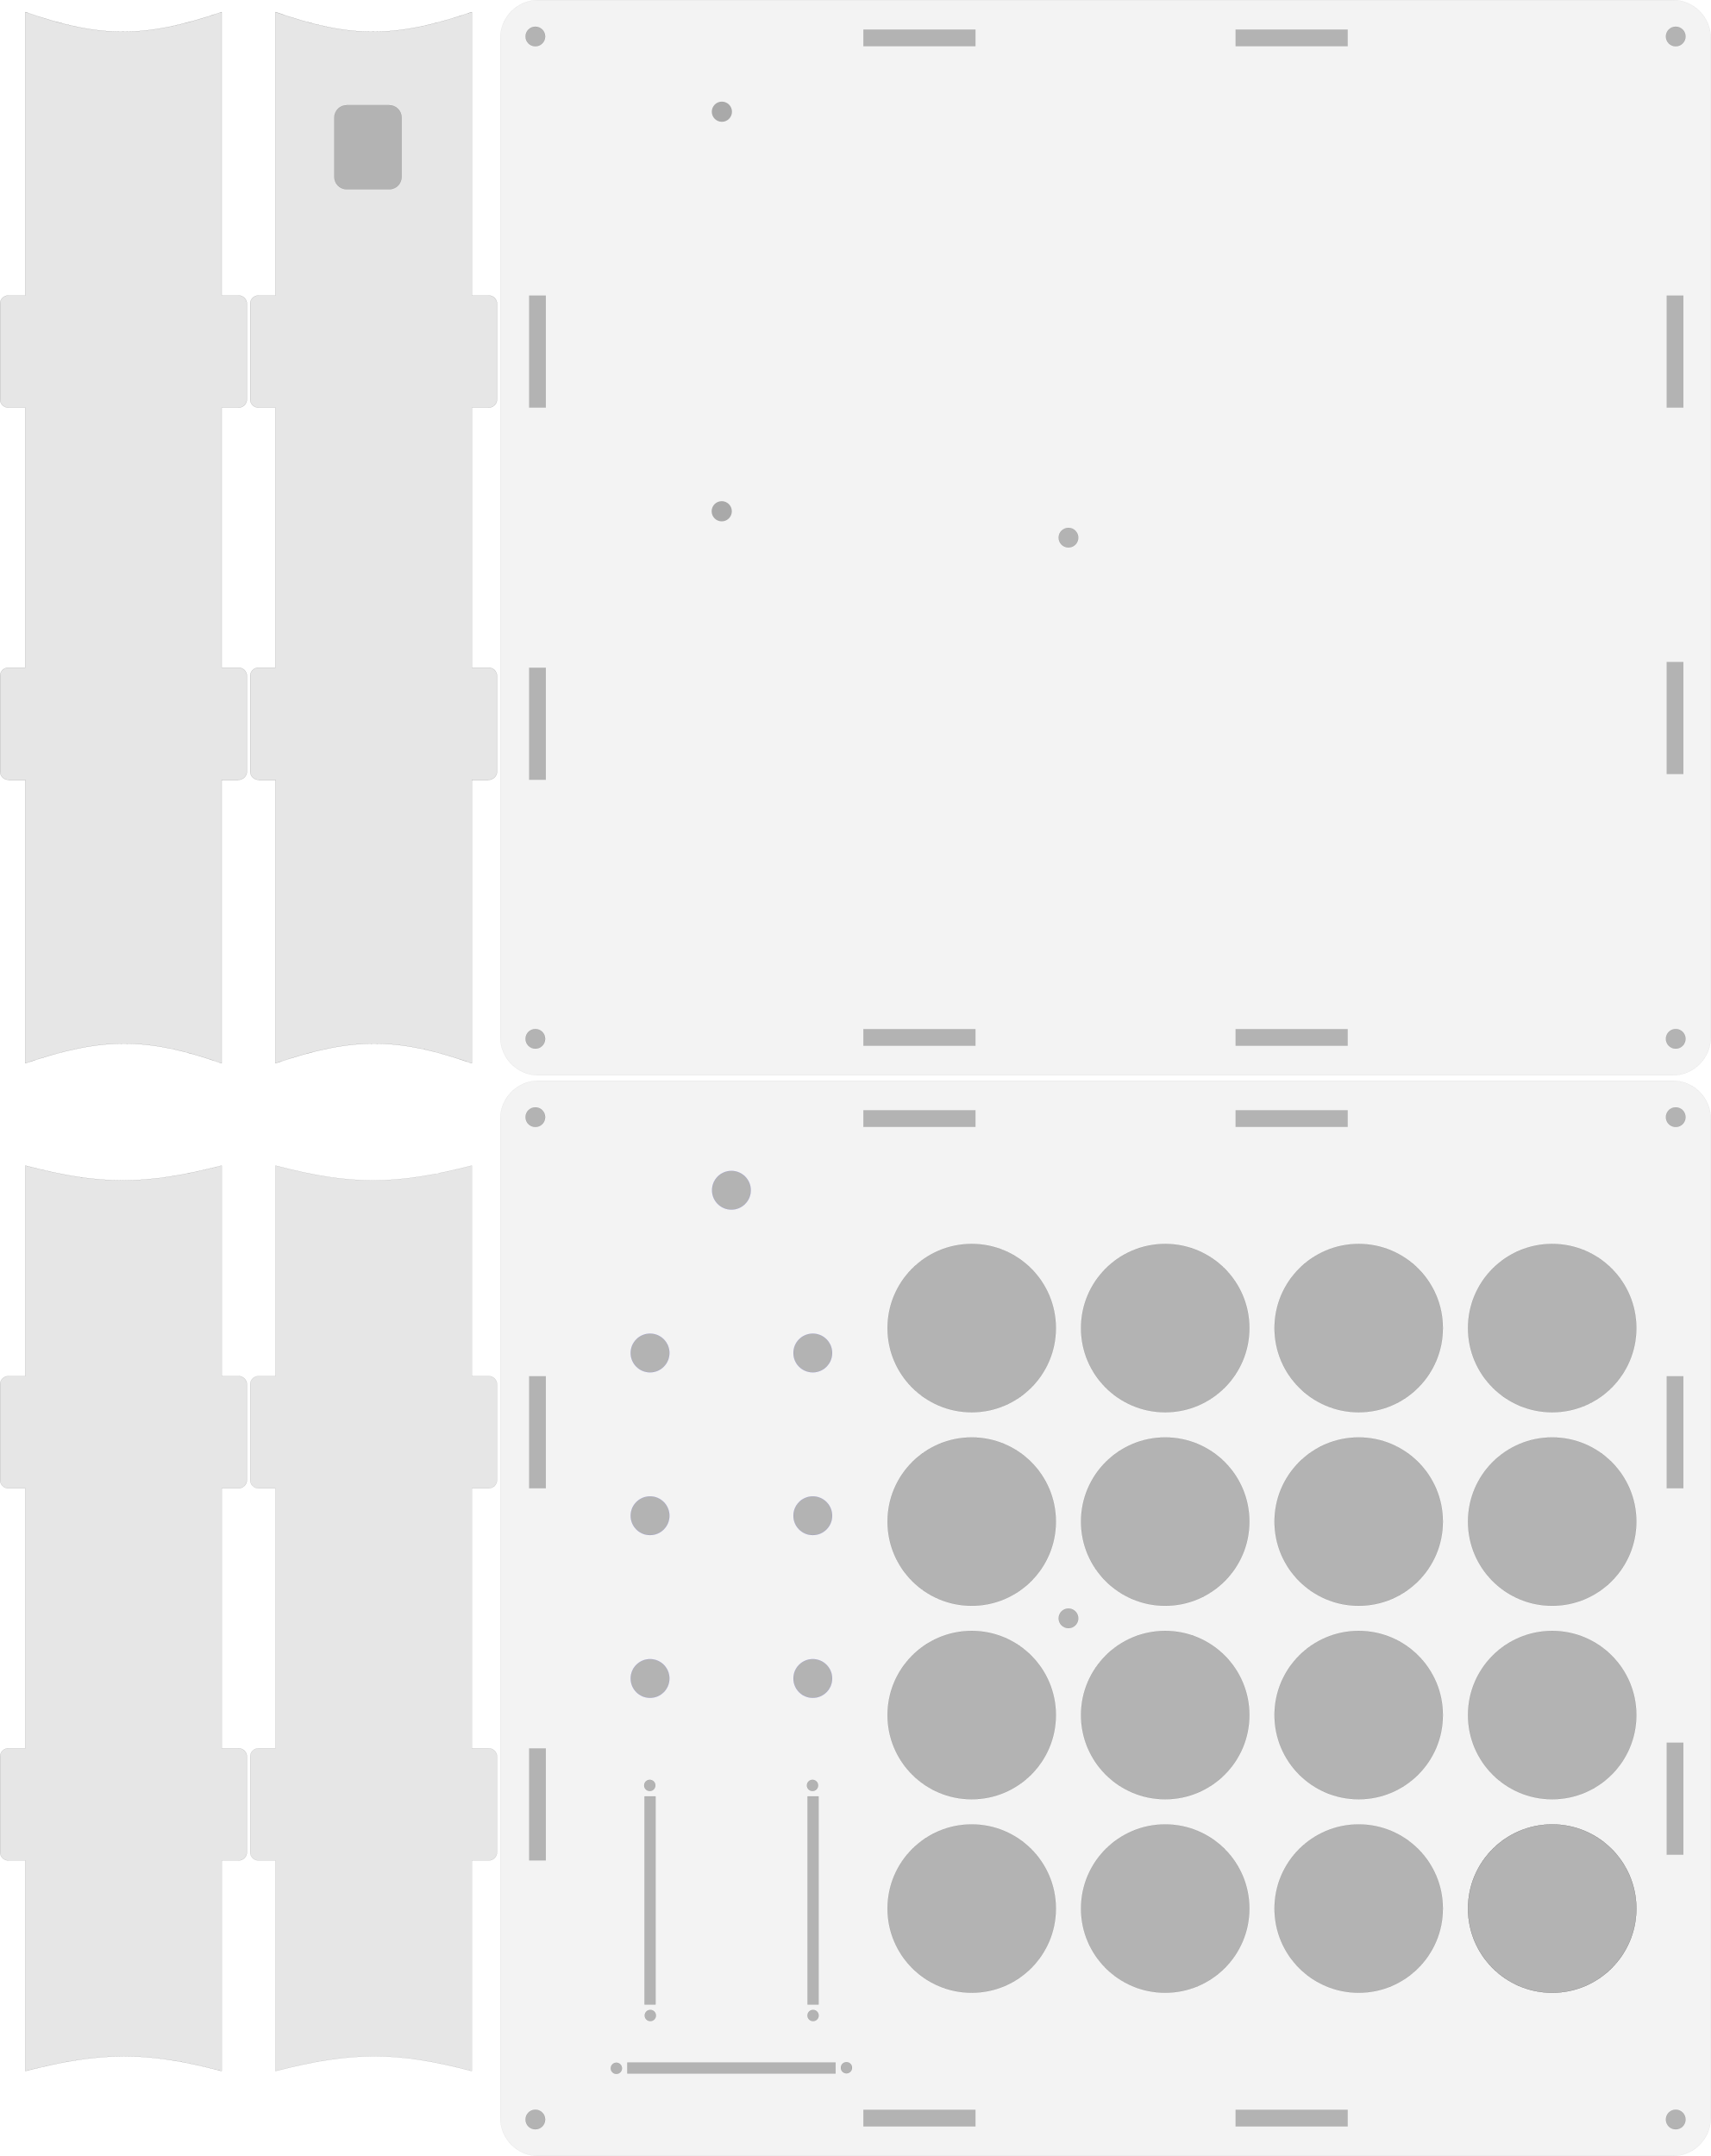
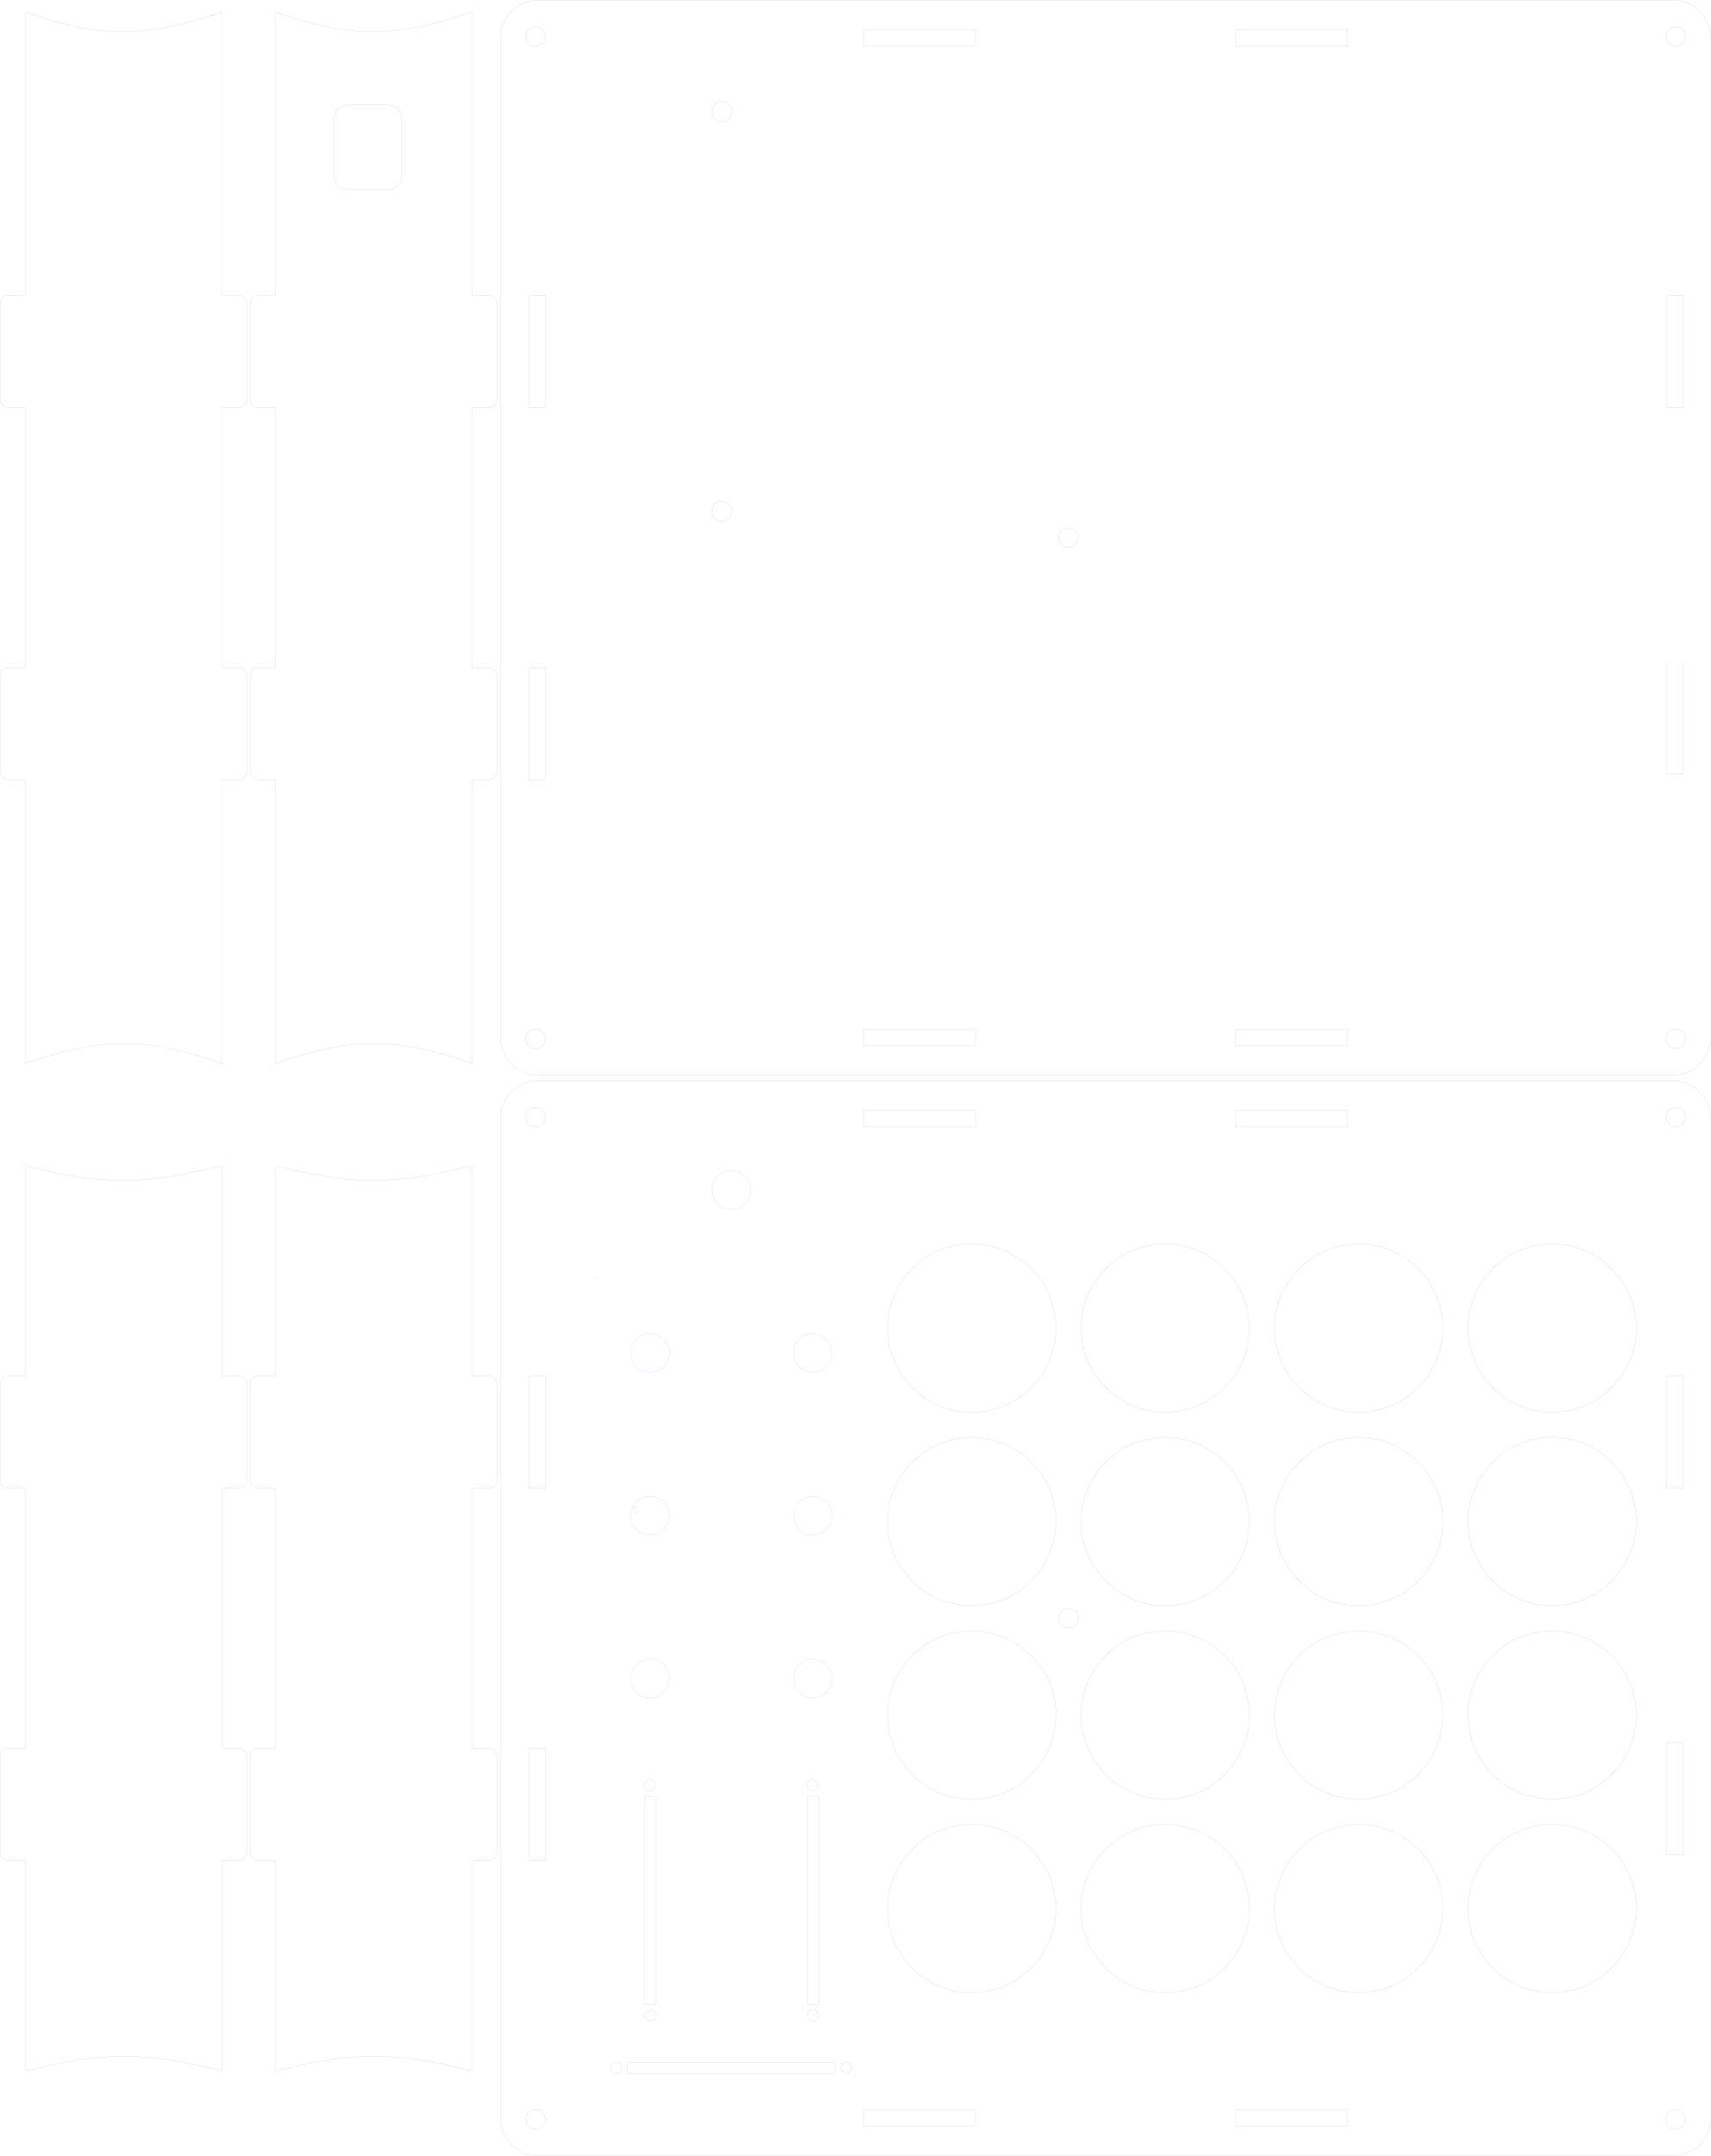
<svg xmlns="http://www.w3.org/2000/svg" xmlns:ns1="http://www.openswatchbook.org/uri/2009/osb" width="30.485cm" height="38.418cm" viewBox="0 0 1080.187 1361.258" id="svg2" version="1.1">
  <defs id="defs4">
    <linearGradient id="linearGradient6915" ns1:paint="solid">
      <stop style="stop-color:#000000;stop-opacity:1;" offset="0" id="stop6917" />
    </linearGradient>
    <style type="text/css" id="style6">
    .str2 {stroke:black;stroke-width:1.99}
    .str1 {stroke:black;stroke-width:2.25}
    .str3 {stroke:black;stroke-width:7.62;stroke-linejoin:bevel}
    .str0 {stroke:#373435;stroke-width:20}
    .fil0 {fill:none}
   </style>
    <clipPath id="id0">
      <path d="m 5214,224 29669,0 0,20990 -29669,0 0,-20990 z" id="path9" />
    </clipPath>
    <style type="text/css" id="style6-7">
    .str2 {stroke:black;stroke-width:1.99}
    .str1 {stroke:black;stroke-width:2.25}
    .str3 {stroke:black;stroke-width:7.62;stroke-linejoin:bevel}
    .str0 {stroke:#373435;stroke-width:20}
    .fil0 {fill:none}
   </style>
    <clipPath id="id0-7">
      <path d="m 5214,224 29669,0 0,20990 -29669,0 0,-20990 z" id="path9-9" />
    </clipPath>
  </defs>
  <g id="layer1" transform="translate(147.0337,316.1885)">
-     <path style="fill:#e6e6e6;fill-opacity:1;stroke:#000000;stroke-width:0.042;stroke-miterlimit:4;stroke-dasharray:none;stroke-opacity:1" d="m -131.05,419.743 0,132.922 -10.641,0 -0.014,0 c -2.937,0 -5.303,2.364 -5.303,5.301 l 0,60.236 c 0,2.937 2.366,5.303 5.303,5.303 l 0.014,0 10.641,0 0,164.16 -10.641,0 -0.014,0 c -2.937,0 -5.303,2.364 -5.303,5.301 l 0,60.236 c 0,2.937 2.366,5.301 5.303,5.301 l 0.014,0 10.641,0 0,132.959 c 48.36,-12.381 76.214,-12.555 123.973,0 l 0,-132.959 10.643,0 0.014,0 c 2.937,0 5.301,-2.364 5.301,-5.301 l 0,-60.236 c 0,-2.937 -2.364,-5.301 -5.301,-5.301 l -0.014,0 -10.643,0 0,-164.16 10.643,0 0.014,0 c 2.937,0 5.301,-2.366 5.301,-5.303 l 0,-60.236 c 0,-2.937 -2.364,-5.301 -5.301,-5.301 l -0.014,0 -10.643,0 0,-132.922 c -48.36,12.382 -76.214,12.555 -123.973,0 z" id="path15758" />
-     <g id="g6685" transform="matrix(0,1,-1,0,367.8016,-527.7136)">
-       <path style="fill:#e6e6e6;fill-opacity:1;stroke:#000000;stroke-width:0.048;stroke-miterlimit:4;stroke-dasharray:none;stroke-opacity:1" d="m 403.357,200.995 c -2.937,0 -5.303,2.364 -5.303,5.301 0,0 -1e-4,0.01 0,0.014 l 0,10.645 -178.94,0 0,0 c 16.478,48.358 16.707,76.209 0,123.965 l 0,0 178.94,0 0,10.643 c -1e-4,0.01 0,0.01 0,0.016 0,2.937 2.366,5.301 5.303,5.301 l 60.236,0 c 2.937,0 5.301,-2.364 5.301,-5.301 l 0,-0.016 0,-10.643 164.16,0 0,10.643 c -10e-5,0 0,0.01 0,0.014 0,2.937 2.366,5.303 5.303,5.303 l 60.234,0 c 2.937,0 5.303,-2.366 5.303,-5.303 l 0,-0.014 0,-10.643 178.975,0 0,0 c -16.477,-48.358 -16.708,-76.209 0,-123.965 l 0,0 -178.975,0 0,-10.645 0,-0.014 c 0,-2.937 -2.364,-5.301 -5.301,-5.301 l -60.236,0 c -2.937,0 -5.303,2.364 -5.303,5.301 0,0 -10e-5,0.01 0,0.014 l 0,10.645 -164.16,0 0,-10.645 0,-0.014 c 0,-2.937 -2.364,-5.301 -5.301,-5.301 z" id="path5448" />
-       <rect ry="7.826" y="261.266" x="277.922" height="42.481" width="53.111" id="rect5470" style="fill:#b3b3b3;fill-opacity:1;stroke:#000000;stroke-width:0.039;stroke-miterlimit:4;stroke-dasharray:none;stroke-opacity:1" />
-     </g>
-     <g id="g6699">
-       <rect ry="24.042" y="366.153" x="168.848" height="678.899" width="764.288" id="rect13310" style="opacity:0.496;fill:#e6e6e6;fill-opacity:1;stroke:#000000;stroke-width:0.035;stroke-miterlimit:4;stroke-dasharray:none;stroke-opacity:1" />
-       <g id="g6248">
-         <rect ry="0" y="-197.622" x="552.683" height="10.603" width="70.839" id="rect14046" style="fill:#b3b3b3;fill-opacity:1;stroke:#000000;stroke-width:0.027;stroke-miterlimit:4;stroke-dasharray:none;stroke-opacity:1" transform="matrix(0,1,-1,0,0,0)" />
-         <rect style="fill:#b3b3b3;fill-opacity:1;stroke:#000000;stroke-width:0.027;stroke-miterlimit:4;stroke-dasharray:none;stroke-opacity:1" id="rect14048" width="70.839" height="10.603" x="787.683" y="-197.622" ry="0" transform="matrix(0,1,-1,0,0,0)" />
-       </g>
-       <g style="fill:#b3b3b3;fill-opacity:1" id="g14566" transform="translate(-828.145,618.282)">
-         <rect style="fill:#b3b3b3;fill-opacity:1;stroke:#000000;stroke-width:0.027;stroke-miterlimit:4;stroke-dasharray:none;stroke-opacity:1" id="rect14568" width="70.839" height="10.603" x="1226.218" y="397.567" ry="0" />
-         <rect ry="0" y="397.567" x="1461.218" height="10.603" width="70.839" id="rect14570" style="fill:#b3b3b3;fill-opacity:1;stroke:#000000;stroke-width:0.027;stroke-miterlimit:4;stroke-dasharray:none;stroke-opacity:1" />
-       </g>
-       <g id="g6252">
-         <rect style="fill:#b3b3b3;fill-opacity:1;stroke:#000000;stroke-width:0.027;stroke-miterlimit:4;stroke-dasharray:none;stroke-opacity:1" id="rect14040" width="70.839" height="10.603" x="552.683" y="-915.856" ry="0" transform="matrix(0,1,-1,0,0,0)" />
-         <rect ry="0" y="-915.856" x="784.054" height="10.603" width="70.839" id="rect14042" style="fill:#b3b3b3;fill-opacity:1;stroke:#000000;stroke-width:0.027;stroke-miterlimit:4;stroke-dasharray:none;stroke-opacity:1" transform="matrix(0,1,-1,0,0,0)" />
-       </g>
-       <g id="g6291">
-         <circle r="53.136" cy="888.854" cx="466.494" id="circle8832" style="fill:#b3b3b3;fill-opacity:1;stroke:#000000;stroke-width:0.035;stroke-miterlimit:4;stroke-dasharray:none;stroke-opacity:1" />
-         <circle style="fill:#b3b3b3;fill-opacity:1;stroke:#000000;stroke-width:0.035;stroke-miterlimit:4;stroke-dasharray:none;stroke-opacity:1" id="circle8842" cx="588.662" cy="888.854" r="53.136" />
-         <circle r="53.136" cy="888.854" cx="710.829" id="circle8848" style="fill:#b3b3b3;fill-opacity:1;stroke:#000000;stroke-width:0.035;stroke-miterlimit:4;stroke-dasharray:none;stroke-opacity:1" />
-         <circle style="fill:#b3b3b3;fill-opacity:1;stroke:#000000;stroke-width:0.035;stroke-miterlimit:4;stroke-dasharray:none;stroke-opacity:1" id="circle11532" cx="832.997" cy="888.854" r="53.136" />
-         <circle style="fill:#b3b3b3;fill-opacity:1;stroke:#000000;stroke-width:0.035;stroke-miterlimit:4;stroke-dasharray:none;stroke-opacity:1" id="circle8854" cx="832.997" cy="888.854" r="53.136" />
-         <circle style="fill:#b3b3b3;fill-opacity:1;stroke:#000000;stroke-width:0.035;stroke-miterlimit:4;stroke-dasharray:none;stroke-opacity:1" id="circle8986" cx="522.351" cy="-466.494" r="53.136" transform="matrix(0,1,-1,0,0,0)" />
-         <circle transform="matrix(0,1,-1,0,0,0)" r="53.136" cy="-588.662" cx="522.351" id="circle9005" style="fill:#b3b3b3;fill-opacity:1;stroke:#000000;stroke-width:0.035;stroke-miterlimit:4;stroke-dasharray:none;stroke-opacity:1" />
-         <circle r="53.136" cy="-466.494" cx="644.518" id="circle8988" style="fill:#b3b3b3;fill-opacity:1;stroke:#000000;stroke-width:0.035;stroke-miterlimit:4;stroke-dasharray:none;stroke-opacity:1" transform="matrix(0,1,-1,0,0,0)" />
-         <circle style="fill:#b3b3b3;fill-opacity:1;stroke:#000000;stroke-width:0.035;stroke-miterlimit:4;stroke-dasharray:none;stroke-opacity:1" id="circle8990" cx="766.686" cy="-466.494" r="53.136" transform="matrix(0,1,-1,0,0,0)" />
-         <circle transform="matrix(0,1,-1,0,0,0)" style="fill:#b3b3b3;fill-opacity:1;stroke:#000000;stroke-width:0.035;stroke-miterlimit:4;stroke-dasharray:none;stroke-opacity:1" id="circle9007" cx="644.518" cy="-588.662" r="53.136" />
-         <circle transform="matrix(0,1,-1,0,0,0)" r="53.136" cy="-588.662" cx="766.686" id="circle9009" style="fill:#b3b3b3;fill-opacity:1;stroke:#000000;stroke-width:0.035;stroke-miterlimit:4;stroke-dasharray:none;stroke-opacity:1" />
-         <circle style="fill:#b3b3b3;fill-opacity:1;stroke:#000000;stroke-width:0.035;stroke-miterlimit:4;stroke-dasharray:none;stroke-opacity:1" id="circle9013" cx="522.351" cy="-710.829" r="53.136" transform="matrix(0,1,-1,0,0,0)" />
-         <circle r="53.136" cy="-710.829" cx="644.518" id="circle9015" style="fill:#b3b3b3;fill-opacity:1;stroke:#000000;stroke-width:0.035;stroke-miterlimit:4;stroke-dasharray:none;stroke-opacity:1" transform="matrix(0,1,-1,0,0,0)" />
-         <circle style="fill:#b3b3b3;fill-opacity:1;stroke:#000000;stroke-width:0.035;stroke-miterlimit:4;stroke-dasharray:none;stroke-opacity:1" id="circle9017" cx="766.686" cy="-710.829" r="53.136" transform="matrix(0,1,-1,0,0,0)" />
-         <circle transform="matrix(0,1,-1,0,0,0)" r="53.136" cy="-832.997" cx="522.351" id="circle9021" style="fill:#b3b3b3;fill-opacity:1;stroke:#000000;stroke-width:0.035;stroke-miterlimit:4;stroke-dasharray:none;stroke-opacity:1" />
-         <circle transform="matrix(0,1,-1,0,0,0)" style="fill:#b3b3b3;fill-opacity:1;stroke:#000000;stroke-width:0.035;stroke-miterlimit:4;stroke-dasharray:none;stroke-opacity:1" id="circle9023" cx="644.518" cy="-832.997" r="53.136" />
-         <circle transform="matrix(0,1,-1,0,0,0)" r="53.136" cy="-832.997" cx="766.686" id="circle9025" style="fill:#b3b3b3;fill-opacity:1;stroke:#000000;stroke-width:0.035;stroke-miterlimit:4;stroke-dasharray:none;stroke-opacity:1" />
-       </g>
-       <g id="g6168">
-         <g id="g6155">
-           <path id="path10385" d="m 252.194,635.741 3.543,0" style="fill:#b3b3b3;fill-rule:evenodd;stroke:#000000;stroke-width:0.035;stroke-linecap:butt;stroke-linejoin:miter;stroke-miterlimit:4;stroke-dasharray:none;stroke-opacity:1" />
-           <path style="fill:#b3b3b3;fill-rule:evenodd;stroke:#000000;stroke-width:0.035;stroke-linecap:butt;stroke-linejoin:miter;stroke-miterlimit:4;stroke-dasharray:none;stroke-opacity:1" d="m 252.194,638.742 3.543,0" id="path10798" />
-           <path id="path12892" d="m 229.107,490.14 2.085,0" style="fill:#b3b3b3;fill-rule:evenodd;stroke:#00db00;stroke-width:0.021;stroke-linecap:butt;stroke-linejoin:miter;stroke-miterlimit:4;stroke-dasharray:none;stroke-opacity:1" />
-           <path style="fill:#b3b3b3;fill-rule:evenodd;stroke:#00db00;stroke-width:0.021;stroke-linecap:butt;stroke-linejoin:miter;stroke-miterlimit:4;stroke-dasharray:none;stroke-opacity:1" d="m 230.15,489.098 0,2.085" id="path12894" />
-           <circle r="12.227" cy="538.066" cx="263.397" id="circle10818" style="opacity:1;fill:#b3b3b3;fill-opacity:1;stroke:#0000ff;stroke-width:0.035;stroke-miterlimit:4;stroke-dasharray:none;stroke-opacity:1" />
-           <circle style="opacity:1;fill:#b3b3b3;fill-opacity:1;stroke:#0000ff;stroke-width:0.035;stroke-miterlimit:4;stroke-dasharray:none;stroke-opacity:1" id="circle10840" cx="263.397" cy="640.822" r="12.227" />
-           <circle r="12.227" cy="538.066" cx="366.153" id="circle10806" style="opacity:1;fill:#b3b3b3;fill-opacity:1;stroke:#0000ff;stroke-width:0.035;stroke-miterlimit:4;stroke-dasharray:none;stroke-opacity:1" />
-           <circle style="opacity:1;fill:#b3b3b3;fill-opacity:1;stroke:#0000ff;stroke-width:0.035;stroke-miterlimit:4;stroke-dasharray:none;stroke-opacity:1" id="circle10828" cx="366.153" cy="640.822" r="12.227" />
-           <circle r="12.227" cy="743.578" cx="366.153" id="circle10850" style="opacity:1;fill:#b3b3b3;fill-opacity:1;stroke:#0000ff;stroke-width:0.035;stroke-miterlimit:4;stroke-dasharray:none;stroke-opacity:1" />
-           <circle r="12.227" cy="743.578" cx="263.397" id="circle10862" style="opacity:1;fill:#b3b3b3;fill-opacity:1;stroke:#0000ff;stroke-width:0.035;stroke-miterlimit:4;stroke-dasharray:none;stroke-opacity:1" />
-           <circle transform="matrix(0,-1,1,0,0,0)" style="opacity:1;fill:#b3b3b3;fill-opacity:1;stroke:#0000ff;stroke-width:0.035;stroke-miterlimit:4;stroke-dasharray:none;stroke-opacity:1" id="circle10874" cx="-435.31" cy="314.775" r="12.227" />
-         </g>
-         <g id="g5634">
-           <g transform="translate(-18.16711,0)" id="g5623">
-             <rect style="fill:#b3b3b3;fill-opacity:1;stroke:#000000;stroke-width:0.035;stroke-miterlimit:4;stroke-dasharray:none;stroke-opacity:1" id="rect9396" width="6.926" height="131.434" x="278.101" y="818.018" ry="8.0460108e-05" />
-             <ellipse ry="3.526" rx="3.526" cy="956.373" cx="281.741" id="ellipse9655" style="fill:#b3b3b3;fill-opacity:1;stroke:#000000;stroke-width:0.035;stroke-miterlimit:4;stroke-dasharray:none;stroke-opacity:1" />
-             <ellipse style="fill:#b3b3b3;fill-opacity:1;stroke:#000000;stroke-width:0.035;stroke-miterlimit:4;stroke-dasharray:none;stroke-opacity:1" id="ellipse9657" cx="281.388" cy="811.097" rx="3.526" ry="3.526" />
-           </g>
-           <g transform="translate(-3.993979,0)" id="g5618">
-             <ellipse style="fill:#b3b3b3;fill-opacity:1;stroke:#000000;stroke-width:0.035;stroke-miterlimit:4;stroke-dasharray:none;stroke-opacity:1" id="ellipse9985" cx="370.324" cy="956.373" rx="3.526" ry="3.526" />
-             <ellipse ry="3.526" rx="3.526" cy="811.097" cx="369.97" id="ellipse9987" style="fill:#b3b3b3;fill-opacity:1;stroke:#000000;stroke-width:0.035;stroke-miterlimit:4;stroke-dasharray:none;stroke-opacity:1" />
-             <rect ry="8.0460108e-05" y="818.018" x="366.861" height="131.434" width="6.926" id="rect15938" style="fill:#b3b3b3;fill-opacity:1;stroke:#000000;stroke-width:0.035;stroke-miterlimit:4;stroke-dasharray:none;stroke-opacity:1" />
-           </g>
-         </g>
-         <g id="g5628" transform="translate(-10.62981,0)">
-           <g transform="translate(212,-8.000001)" id="g15944">
-             <ellipse ry="3.526" rx="3.526" cy="-40.767" cx="997.706" id="ellipse10778" style="fill:#b3b3b3;fill-opacity:1;stroke:#000000;stroke-width:0.035;stroke-miterlimit:4;stroke-dasharray:none;stroke-opacity:1" transform="matrix(0,1,-1,0,0,0)" />
-             <ellipse style="fill:#b3b3b3;fill-opacity:1;stroke:#000000;stroke-width:0.035;stroke-miterlimit:4;stroke-dasharray:none;stroke-opacity:1" id="ellipse10780" cx="997.353" cy="-186.043" rx="3.526" ry="3.526" transform="matrix(0,1,-1,0,0,0)" />
-           </g>
-           <rect transform="matrix(0,1,-1,0,0,0)" style="fill:#b3b3b3;fill-opacity:1;stroke:#000000;stroke-width:0.035;stroke-miterlimit:4;stroke-dasharray:none;stroke-opacity:1" id="rect15942" width="6.926" height="131.434" x="986.066" y="-391.122" ry="8.0460108e-05" />
-         </g>
-       </g>
-       <g style="fill:#b3b3b3;fill-opacity:1" transform="translate(-828.145,-12.81375)" id="g6238">
-         <rect ry="0" y="397.567" x="1226.218" height="10.603" width="70.839" id="rect6240" style="fill:#b3b3b3;fill-opacity:1;stroke:#000000;stroke-width:0.027;stroke-miterlimit:4;stroke-dasharray:none;stroke-opacity:1" />
-         <rect style="fill:#b3b3b3;fill-opacity:1;stroke:#000000;stroke-width:0.027;stroke-miterlimit:4;stroke-dasharray:none;stroke-opacity:1" id="rect6242" width="70.839" height="10.603" x="1461.218" y="397.567" ry="0" />
-       </g>
-       <g id="g6310">
-         <circle style="fill:#b3b3b3;fill-opacity:1;stroke:#000000;stroke-width:0.035;stroke-miterlimit:4;stroke-dasharray:none;stroke-opacity:1" id="circle12928" cx="911" cy="389.163" r="6.188" />
-         <circle r="6.188" cy="1022.041" cx="911" id="circle13030" style="fill:#b3b3b3;fill-opacity:1;stroke:#000000;stroke-width:0.035;stroke-miterlimit:4;stroke-dasharray:none;stroke-opacity:1" />
-         <circle r="6.188" cy="389.163" cx="190.984" id="circle13036" style="fill:#b3b3b3;fill-opacity:1;stroke:#000000;stroke-width:0.035;stroke-miterlimit:4;stroke-dasharray:none;stroke-opacity:1" />
-         <circle style="fill:#b3b3b3;fill-opacity:1;stroke:#000000;stroke-width:0.035;stroke-miterlimit:4;stroke-dasharray:none;stroke-opacity:1" id="circle13042" cx="190.984" cy="1022.041" r="6.188" />
-         <circle style="fill:#b3b3b3;fill-opacity:1;stroke:#000000;stroke-width:0.035;stroke-miterlimit:4;stroke-dasharray:none;stroke-opacity:1" id="circle6262" cx="527.578" cy="705.602" r="6.188" />
-       </g>
-     </g>
-     <g id="g6460" transform="translate(-3.252029,218.4894)">
-       <rect style="opacity:0.496;fill:#e6e6e6;fill-opacity:1;stroke:#000000;stroke-width:0.035;stroke-miterlimit:4;stroke-dasharray:none;stroke-opacity:1" id="rect6325" width="764.288" height="678.899" x="172.1" y="-534.661" ry="24.042" />
-       <g style="fill:#808080" transform="translate(-334.0705,-1834.178)" id="g6327">
-         <circle r="6.372" style="opacity:0.645;fill:#808080;fill-opacity:1;stroke:#000000;stroke-width:0.013;stroke-miterlimit:4;stroke-dasharray:none;stroke-opacity:1" id="circle6329" cx="645.988" cy="1622.3" />
-         <circle cy="1370.026" cx="646.08" id="circle6331" style="opacity:0.645;fill:#808080;fill-opacity:1;stroke:#000000;stroke-width:0.013;stroke-miterlimit:4;stroke-dasharray:none;stroke-opacity:1" r="6.372" />
-       </g>
-       <g transform="translate(3.252033,-900.8131)" id="g6333">
-         <rect transform="matrix(0,1,-1,0,0,0)" style="fill:#b3b3b3;fill-opacity:1;stroke:#000000;stroke-width:0.027;stroke-miterlimit:4;stroke-dasharray:none;stroke-opacity:1" id="rect6335" width="70.839" height="10.603" x="552.683" y="-197.622" ry="0" />
-         <rect transform="matrix(0,1,-1,0,0,0)" ry="0" y="-197.622" x="787.683" height="10.603" width="70.839" id="rect6337" style="fill:#b3b3b3;fill-opacity:1;stroke:#000000;stroke-width:0.027;stroke-miterlimit:4;stroke-dasharray:none;stroke-opacity:1" />
-       </g>
-       <g transform="translate(-824.893,-282.5311)" id="g6339" style="fill:#b3b3b3;fill-opacity:1">
-         <rect ry="0" y="397.567" x="1226.218" height="10.603" width="70.839" id="rect6341" style="fill:#b3b3b3;fill-opacity:1;stroke:#000000;stroke-width:0.027;stroke-miterlimit:4;stroke-dasharray:none;stroke-opacity:1" />
-         <rect style="fill:#b3b3b3;fill-opacity:1;stroke:#000000;stroke-width:0.027;stroke-miterlimit:4;stroke-dasharray:none;stroke-opacity:1" id="rect6343" width="70.839" height="10.603" x="1461.218" y="397.567" ry="0" />
-       </g>
-       <g transform="translate(3.252033,-900.8131)" id="g6345">
-         <rect transform="matrix(0,1,-1,0,0,0)" ry="0" y="-915.856" x="552.683" height="10.603" width="70.839" id="rect6347" style="fill:#b3b3b3;fill-opacity:1;stroke:#000000;stroke-width:0.027;stroke-miterlimit:4;stroke-dasharray:none;stroke-opacity:1" />
-         <rect transform="matrix(0,1,-1,0,0,0)" style="fill:#b3b3b3;fill-opacity:1;stroke:#000000;stroke-width:0.027;stroke-miterlimit:4;stroke-dasharray:none;stroke-opacity:1" id="rect6349" width="70.839" height="10.603" x="784.054" y="-915.856" ry="0" />
-       </g>
-       <g id="g6442" transform="translate(-824.893,-913.6269)" style="fill:#b3b3b3;fill-opacity:1">
-         <rect style="fill:#b3b3b3;fill-opacity:1;stroke:#000000;stroke-width:0.027;stroke-miterlimit:4;stroke-dasharray:none;stroke-opacity:1" id="rect6444" width="70.839" height="10.603" x="1226.218" y="397.567" ry="0" />
-         <rect ry="0" y="397.567" x="1461.218" height="10.603" width="70.839" id="rect6446" style="fill:#b3b3b3;fill-opacity:1;stroke:#000000;stroke-width:0.027;stroke-miterlimit:4;stroke-dasharray:none;stroke-opacity:1" />
-       </g>
-       <g transform="translate(3.252033,-900.8131)" id="g6448">
-         <circle r="6.188" cy="389.163" cx="911" id="circle6450" style="fill:#b3b3b3;fill-opacity:1;stroke:#000000;stroke-width:0.035;stroke-miterlimit:4;stroke-dasharray:none;stroke-opacity:1" />
-         <circle style="fill:#b3b3b3;fill-opacity:1;stroke:#000000;stroke-width:0.035;stroke-miterlimit:4;stroke-dasharray:none;stroke-opacity:1" id="circle6452" cx="911" cy="1022.041" r="6.188" />
-         <circle style="fill:#b3b3b3;fill-opacity:1;stroke:#000000;stroke-width:0.035;stroke-miterlimit:4;stroke-dasharray:none;stroke-opacity:1" id="circle6454" cx="190.984" cy="389.163" r="6.188" />
-         <circle r="6.188" cy="1022.041" cx="190.984" id="circle6456" style="fill:#b3b3b3;fill-opacity:1;stroke:#000000;stroke-width:0.035;stroke-miterlimit:4;stroke-dasharray:none;stroke-opacity:1" />
-         <circle r="6.188" cy="705.602" cx="527.578" id="circle6458" style="fill:#b3b3b3;fill-opacity:1;stroke:#000000;stroke-width:0.035;stroke-miterlimit:4;stroke-dasharray:none;stroke-opacity:1" />
-       </g>
-     </g>
-     <path style="fill:#e6e6e6;fill-opacity:1;stroke:#000000;stroke-width:0.048;stroke-miterlimit:4;stroke-dasharray:none;stroke-opacity:1" d="m 8.874,-124.357 c 0,-2.937 -2.364,-5.303 -5.301,-5.303 0,0 -0.01,-1e-4 -0.014,0 l -10.645,0 0,-178.94 0,0 c -48.358,16.478 -76.209,16.707 -123.965,0 l 0,0 0,178.94 -10.643,0 c -0.01,-1e-4 -0.01,0 -0.016,0 -2.937,0 -5.301,2.366 -5.301,5.303 l 0,60.236 c 0,2.937 2.364,5.301 5.301,5.301 l 0.016,0 10.643,0 0,164.16 -10.643,0 c 0,-1e-4 -0.01,0 -0.014,0 -2.937,0 -5.303,2.366 -5.303,5.303 l 0,60.234 c 0,2.937 2.366,5.303 5.303,5.303 l 0.014,0 10.643,0 0,178.975 0,0 c 48.358,-16.477 76.209,-16.708 123.965,0 l 0,0 0,-178.975 10.645,0 0.014,0 c 2.937,0 5.301,-2.364 5.301,-5.301 l 0,-60.236 c 0,-2.937 -2.364,-5.303 -5.301,-5.303 0,0 -0.01,-1e-4 -0.014,0 l -10.645,0 0,-164.16 10.645,0 0.014,0 c 2.937,0 5.301,-2.364 5.301,-5.301 z" id="path6691" />
-     <path id="path6697" d="m 26.88,419.743 0,132.922 -10.641,0 -0.014,0 c -2.937,0 -5.303,2.364 -5.303,5.301 l 0,60.236 c 0,2.937 2.366,5.303 5.303,5.303 l 0.014,0 10.641,0 0,164.16 -10.641,0 -0.014,0 c -2.937,0 -5.303,2.364 -5.303,5.301 l 0,60.236 c 0,2.937 2.366,5.301 5.303,5.301 l 0.014,0 10.641,0 0,132.959 c 48.361,-12.381 76.214,-12.555 123.973,0 l 0,-132.959 10.643,0 0.014,0 c 2.937,0 5.301,-2.364 5.301,-5.301 l 0,-60.236 c 0,-2.937 -2.364,-5.301 -5.301,-5.301 l -0.014,0 -10.643,0 0,-164.16 10.643,0 0.014,0 c 2.937,0 5.301,-2.366 5.301,-5.303 l 0,-60.236 c 0,-2.937 -2.364,-5.301 -5.301,-5.301 l -0.014,0 -10.643,0 0,-132.922 c -48.36,12.382 -76.214,12.555 -123.973,0 z" style="fill:#e6e6e6;fill-opacity:1;stroke:#000000;stroke-width:0.035;stroke-miterlimit:4;stroke-dasharray:none;stroke-opacity:1" />
+     <path style="fill:none;fill-opacity:1;stroke:#000000;stroke-width:0.035;stroke-miterlimit:4;stroke-dasharray:none;stroke-opacity:1;opacity:1" d="m -131.05,419.743 0,132.922 -10.641,0 -0.014,0 c -2.937,0 -5.303,2.364 -5.303,5.301 l 0,60.236 c 0,2.937 2.366,5.303 5.303,5.303 l 0.014,0 10.641,0 0,164.16 -10.641,0 -0.014,0 c -2.937,0 -5.303,2.364 -5.303,5.301 l 0,60.236 c 0,2.937 2.366,5.301 5.303,5.301 l 0.014,0 10.641,0 0,132.959 c 48.36,-12.381 76.214,-12.555 123.973,0 l 0,-132.959 10.643,0 0.014,0 c 2.937,0 5.301,-2.364 5.301,-5.301 l 0,-60.236 c 0,-2.937 -2.364,-5.301 -5.301,-5.301 l -0.014,0 -10.643,0 0,-164.16 10.643,0 0.014,0 c 2.937,0 5.301,-2.366 5.301,-5.303 l 0,-60.236 c 0,-2.937 -2.364,-5.301 -5.301,-5.301 l -0.014,0 -10.643,0 0,-132.922 c -48.36,12.382 -76.214,12.555 -123.973,0 z" id="path15758" />
+     <path id="path5448" d="m 166.806,-124.356 c 0,-2.937 -2.364,-5.303 -5.301,-5.303 0,0 -0.01,-1e-4 -0.014,0 l -10.645,0 0,-178.94 0,0 c -48.358,16.478 -76.209,16.707 -123.965,0 l 0,0 0,178.94 -10.643,0 c -0.01,-1e-4 -0.01,0 -0.016,0 -2.937,0 -5.301,2.366 -5.301,5.303 l 0,60.236 c 0,2.937 2.364,5.301 5.301,5.301 l 0.016,0 10.643,0 0,164.16 -10.643,0 c 0,-1e-4 -0.01,0 -0.014,0 -2.937,0 -5.303,2.366 -5.303,5.303 l 0,60.234 c 0,2.937 2.366,5.303 5.303,5.303 l 0.014,0 10.643,0 0,178.975 0,0 c 48.358,-16.477 76.209,-16.708 123.965,0 l 0,0 0,-178.975 10.645,0 0.014,0 c 2.937,0 5.301,-2.364 5.301,-5.301 l 0,-60.236 c 0,-2.937 -2.364,-5.303 -5.301,-5.303 0,0 -0.01,-1e-4 -0.014,0 l -10.645,0 0,-164.16 10.645,0 0.014,0 c 2.937,0 5.301,-2.364 5.301,-5.301 z" style="fill:none;fill-opacity:1;stroke:#000000;stroke-width:0.035;stroke-miterlimit:4;stroke-dasharray:none;stroke-opacity:1;opacity:1" />
+     <rect style="fill:none;fill-opacity:1;stroke:#000000;stroke-width:0.035;stroke-miterlimit:4;stroke-dasharray:none;stroke-opacity:1;opacity:1" id="rect5470" width="53.111" height="42.481" x="-249.792" y="-106.535" ry="7.826" transform="matrix(0,1,-1,0,0,0)" />
+     <rect style="opacity:1;fill:none;fill-opacity:1;stroke:#000000;stroke-width:0.035;stroke-miterlimit:4;stroke-dasharray:none;stroke-opacity:1" id="rect13310" width="764.288" height="678.899" x="168.848" y="366.153" ry="24.042" />
+     <rect ry="0" y="-197.622" x="552.683" height="10.603" width="70.839" id="rect14046" style="fill:none;fill-opacity:1;stroke:#000000;stroke-width:0.035;stroke-miterlimit:4;stroke-dasharray:none;stroke-opacity:1;opacity:1" transform="matrix(0,1,-1,0,0,0)" />
+     <rect style="fill:none;fill-opacity:1;stroke:#000000;stroke-width:0.035;stroke-miterlimit:4;stroke-dasharray:none;stroke-opacity:1;opacity:1" id="rect14048" width="70.839" height="10.603" x="787.683" y="-197.622" ry="0" transform="matrix(0,1,-1,0,0,0)" />
+     <rect style="fill:none;fill-opacity:1;stroke:#000000;stroke-width:0.035;stroke-miterlimit:4;stroke-dasharray:none;stroke-opacity:1;opacity:1" id="rect14568" width="70.839" height="10.603" x="398.073" y="1015.849" ry="0" />
+     <rect ry="0" y="1015.849" x="633.073" height="10.603" width="70.839" id="rect14570" style="fill:none;fill-opacity:1;stroke:#000000;stroke-width:0.035;stroke-miterlimit:4;stroke-dasharray:none;stroke-opacity:1;opacity:1" />
+     <rect style="fill:none;fill-opacity:1;stroke:#000000;stroke-width:0.035;stroke-miterlimit:4;stroke-dasharray:none;stroke-opacity:1;opacity:1" id="rect14040" width="70.839" height="10.603" x="552.683" y="-915.856" ry="0" transform="matrix(0,1,-1,0,0,0)" />
+     <rect ry="0" y="-915.856" x="784.054" height="10.603" width="70.839" id="rect14042" style="fill:none;fill-opacity:1;stroke:#000000;stroke-width:0.035;stroke-miterlimit:4;stroke-dasharray:none;stroke-opacity:1;opacity:1" transform="matrix(0,1,-1,0,0,0)" />
+     <circle r="53.136" cy="888.854" cx="466.494" id="circle8832" style="fill:none;fill-opacity:1;stroke:#000000;stroke-width:0.035;stroke-miterlimit:4;stroke-dasharray:none;stroke-opacity:1;opacity:1" />
+     <circle style="fill:none;fill-opacity:1;stroke:#000000;stroke-width:0.035;stroke-miterlimit:4;stroke-dasharray:none;stroke-opacity:1;opacity:1" id="circle8842" cx="588.662" cy="888.854" r="53.136" />
+     <circle r="53.136" cy="888.854" cx="710.829" id="circle8848" style="fill:none;fill-opacity:1;stroke:#000000;stroke-width:0.035;stroke-miterlimit:4;stroke-dasharray:none;stroke-opacity:1;opacity:1" />
+     <circle style="fill:none;fill-opacity:1;stroke:#000000;stroke-width:0.035;stroke-miterlimit:4;stroke-dasharray:none;stroke-opacity:1;opacity:1" id="circle11532" cx="832.997" cy="888.854" r="53.136" />
+     <circle style="fill:none;fill-opacity:1;stroke:#000000;stroke-width:0.035;stroke-miterlimit:4;stroke-dasharray:none;stroke-opacity:1;opacity:1" id="circle8986" cx="522.351" cy="-466.494" r="53.136" transform="matrix(0,1,-1,0,0,0)" />
+     <circle transform="matrix(0,1,-1,0,0,0)" r="53.136" cy="-588.662" cx="522.351" id="circle9005" style="fill:none;fill-opacity:1;stroke:#000000;stroke-width:0.035;stroke-miterlimit:4;stroke-dasharray:none;stroke-opacity:1;opacity:1" />
+     <circle r="53.136" cy="-466.494" cx="644.518" id="circle8988" style="fill:none;fill-opacity:1;stroke:#000000;stroke-width:0.035;stroke-miterlimit:4;stroke-dasharray:none;stroke-opacity:1;opacity:1" transform="matrix(0,1,-1,0,0,0)" />
+     <circle style="fill:none;fill-opacity:1;stroke:#000000;stroke-width:0.035;stroke-miterlimit:4;stroke-dasharray:none;stroke-opacity:1;opacity:1" id="circle8990" cx="766.686" cy="-466.494" r="53.136" transform="matrix(0,1,-1,0,0,0)" />
+     <circle transform="matrix(0,1,-1,0,0,0)" style="fill:none;fill-opacity:1;stroke:#000000;stroke-width:0.035;stroke-miterlimit:4;stroke-dasharray:none;stroke-opacity:1;opacity:1" id="circle9007" cx="644.518" cy="-588.662" r="53.136" />
+     <circle transform="matrix(0,1,-1,0,0,0)" r="53.136" cy="-588.662" cx="766.686" id="circle9009" style="fill:none;fill-opacity:1;stroke:#000000;stroke-width:0.035;stroke-miterlimit:4;stroke-dasharray:none;stroke-opacity:1;opacity:1" />
+     <circle style="fill:none;fill-opacity:1;stroke:#000000;stroke-width:0.035;stroke-miterlimit:4;stroke-dasharray:none;stroke-opacity:1;opacity:1" id="circle9013" cx="522.351" cy="-710.829" r="53.136" transform="matrix(0,1,-1,0,0,0)" />
+     <circle r="53.136" cy="-710.829" cx="644.518" id="circle9015" style="fill:none;fill-opacity:1;stroke:#000000;stroke-width:0.035;stroke-miterlimit:4;stroke-dasharray:none;stroke-opacity:1;opacity:1" transform="matrix(0,1,-1,0,0,0)" />
+     <circle style="fill:none;fill-opacity:1;stroke:#000000;stroke-width:0.035;stroke-miterlimit:4;stroke-dasharray:none;stroke-opacity:1;opacity:1" id="circle9017" cx="766.686" cy="-710.829" r="53.136" transform="matrix(0,1,-1,0,0,0)" />
+     <circle transform="matrix(0,1,-1,0,0,0)" r="53.136" cy="-832.997" cx="522.351" id="circle9021" style="fill:none;fill-opacity:1;stroke:#000000;stroke-width:0.035;stroke-miterlimit:4;stroke-dasharray:none;stroke-opacity:1;opacity:1" />
+     <circle transform="matrix(0,1,-1,0,0,0)" style="fill:none;fill-opacity:1;stroke:#000000;stroke-width:0.035;stroke-miterlimit:4;stroke-dasharray:none;stroke-opacity:1;opacity:1" id="circle9023" cx="644.518" cy="-832.997" r="53.136" />
+     <circle transform="matrix(0,1,-1,0,0,0)" r="53.136" cy="-832.997" cx="766.686" id="circle9025" style="fill:none;fill-opacity:1;stroke:#000000;stroke-width:0.035;stroke-miterlimit:4;stroke-dasharray:none;stroke-opacity:1;opacity:1" />
+     <path style="fill:none;fill-rule:evenodd;stroke:#000000;stroke-width:0.035;stroke-linecap:butt;stroke-linejoin:miter;stroke-miterlimit:4;stroke-dasharray:none;stroke-opacity:1;opacity:1;fill-opacity:1" d="m 252.194,635.741 3.543,0" id="path10385" />
+     <path id="path10798" d="m 252.194,638.742 3.543,0" style="fill:none;fill-rule:evenodd;stroke:#000000;stroke-width:0.035;stroke-linecap:butt;stroke-linejoin:miter;stroke-miterlimit:4;stroke-dasharray:none;stroke-opacity:1;opacity:1;fill-opacity:1" />
+     <path style="fill:none;fill-rule:evenodd;stroke:#00db00;stroke-width:0.035;stroke-linecap:butt;stroke-linejoin:miter;stroke-miterlimit:4;stroke-dasharray:none;stroke-opacity:1;opacity:1;fill-opacity:1" d="m 229.107,490.14 2.085,0" id="path12892" />
+     <path id="path12894" d="m 230.15,489.098 0,2.085" style="fill:none;fill-rule:evenodd;stroke:#00db00;stroke-width:0.035;stroke-linecap:butt;stroke-linejoin:miter;stroke-miterlimit:4;stroke-dasharray:none;stroke-opacity:1;opacity:1;fill-opacity:1" />
+     <circle style="opacity:1;fill:none;fill-opacity:1;stroke:#0000ff;stroke-width:0.035;stroke-miterlimit:4;stroke-dasharray:none;stroke-opacity:1" id="circle10818" cx="263.397" cy="538.066" r="12.227" />
+     <circle r="12.227" cy="640.822" cx="263.397" id="circle10840" style="opacity:1;fill:none;fill-opacity:1;stroke:#0000ff;stroke-width:0.035;stroke-miterlimit:4;stroke-dasharray:none;stroke-opacity:1" />
+     <circle style="opacity:1;fill:none;fill-opacity:1;stroke:#0000ff;stroke-width:0.035;stroke-miterlimit:4;stroke-dasharray:none;stroke-opacity:1" id="circle10806" cx="366.153" cy="538.066" r="12.227" />
+     <circle r="12.227" cy="640.822" cx="366.153" id="circle10828" style="opacity:1;fill:none;fill-opacity:1;stroke:#0000ff;stroke-width:0.035;stroke-miterlimit:4;stroke-dasharray:none;stroke-opacity:1" />
+     <circle style="opacity:1;fill:none;fill-opacity:1;stroke:#0000ff;stroke-width:0.035;stroke-miterlimit:4;stroke-dasharray:none;stroke-opacity:1" id="circle10850" cx="366.153" cy="743.578" r="12.227" />
+     <circle style="opacity:1;fill:none;fill-opacity:1;stroke:#0000ff;stroke-width:0.035;stroke-miterlimit:4;stroke-dasharray:none;stroke-opacity:1" id="circle10862" cx="263.397" cy="743.578" r="12.227" />
+     <circle r="12.227" cy="314.775" cx="-435.31" id="circle10874" style="opacity:1;fill:none;fill-opacity:1;stroke:#0000ff;stroke-width:0.035;stroke-miterlimit:4;stroke-dasharray:none;stroke-opacity:1" transform="matrix(0,-1,1,0,0,0)" />
+     <rect style="fill:none;fill-opacity:1;stroke:#000000;stroke-width:0.035;stroke-miterlimit:4;stroke-dasharray:none;stroke-opacity:1;opacity:1" id="rect9396" width="6.926" height="131.434" x="259.934" y="818.018" ry="8.0460108e-05" />
+     <ellipse ry="3.526" rx="3.526" cy="956.373" cx="263.574" id="ellipse9655" style="fill:none;fill-opacity:1;stroke:#000000;stroke-width:0.035;stroke-miterlimit:4;stroke-dasharray:none;stroke-opacity:1;opacity:1" />
+     <ellipse style="fill:none;fill-opacity:1;stroke:#000000;stroke-width:0.035;stroke-miterlimit:4;stroke-dasharray:none;stroke-opacity:1;opacity:1" id="ellipse9657" cx="263.221" cy="811.097" rx="3.526" ry="3.526" />
+     <ellipse style="fill:none;fill-opacity:1;stroke:#000000;stroke-width:0.035;stroke-miterlimit:4;stroke-dasharray:none;stroke-opacity:1;opacity:1" id="ellipse9985" cx="366.33" cy="956.373" rx="3.526" ry="3.526" />
+     <ellipse ry="3.526" rx="3.526" cy="811.097" cx="365.976" id="ellipse9987" style="fill:none;fill-opacity:1;stroke:#000000;stroke-width:0.035;stroke-miterlimit:4;stroke-dasharray:none;stroke-opacity:1;opacity:1" />
+     <rect ry="8.0460108e-05" y="818.018" x="362.867" height="131.434" width="6.926" id="rect15938" style="fill:none;fill-opacity:1;stroke:#000000;stroke-width:0.035;stroke-miterlimit:4;stroke-dasharray:none;stroke-opacity:1;opacity:1" />
+     <ellipse ry="3.526" rx="3.526" cy="-242.138" cx="989.706" id="ellipse10778" style="fill:none;fill-opacity:1;stroke:#000000;stroke-width:0.035;stroke-miterlimit:4;stroke-dasharray:none;stroke-opacity:1;opacity:1" transform="matrix(0,1,-1,0,0,0)" />
+     <ellipse style="fill:none;fill-opacity:1;stroke:#000000;stroke-width:0.035;stroke-miterlimit:4;stroke-dasharray:none;stroke-opacity:1;opacity:1" id="ellipse10780" cx="989.353" cy="-387.413" rx="3.526" ry="3.526" transform="matrix(0,1,-1,0,0,0)" />
+     <rect ry="8.0460108e-05" y="-380.492" x="986.066" height="131.434" width="6.926" id="rect15942" style="fill:none;fill-opacity:1;stroke:#000000;stroke-width:0.035;stroke-miterlimit:4;stroke-dasharray:none;stroke-opacity:1;opacity:1" transform="matrix(0,1,-1,0,0,0)" />
+     <rect ry="0" y="384.753" x="398.073" height="10.603" width="70.839" id="rect6240" style="fill:none;fill-opacity:1;stroke:#000000;stroke-width:0.035;stroke-miterlimit:4;stroke-dasharray:none;stroke-opacity:1;opacity:1" />
+     <rect style="fill:none;fill-opacity:1;stroke:#000000;stroke-width:0.035;stroke-miterlimit:4;stroke-dasharray:none;stroke-opacity:1;opacity:1" id="rect6242" width="70.839" height="10.603" x="633.073" y="384.753" ry="0" />
+     <circle style="fill:none;fill-opacity:1;stroke:#000000;stroke-width:0.035;stroke-miterlimit:4;stroke-dasharray:none;stroke-opacity:1;opacity:1" id="circle12928" cx="911" cy="389.163" r="6.188" />
+     <circle r="6.188" cy="1022.041" cx="911" id="circle13030" style="fill:none;fill-opacity:1;stroke:#000000;stroke-width:0.035;stroke-miterlimit:4;stroke-dasharray:none;stroke-opacity:1;opacity:1" />
+     <circle r="6.188" cy="389.163" cx="190.984" id="circle13036" style="fill:none;fill-opacity:1;stroke:#000000;stroke-width:0.035;stroke-miterlimit:4;stroke-dasharray:none;stroke-opacity:1;opacity:1" />
+     <circle style="fill:none;fill-opacity:1;stroke:#000000;stroke-width:0.035;stroke-miterlimit:4;stroke-dasharray:none;stroke-opacity:1;opacity:1" id="circle13042" cx="190.984" cy="1022.041" r="6.188" />
+     <circle style="fill:none;fill-opacity:1;stroke:#000000;stroke-width:0.035;stroke-miterlimit:4;stroke-dasharray:none;stroke-opacity:1;opacity:1" id="circle6262" cx="527.578" cy="705.602" r="6.188" />
+     <rect ry="24.042" y="-316.171" x="168.848" height="678.899" width="764.288" id="rect6325" style="opacity:1;fill:none;fill-opacity:1;stroke:#000000;stroke-width:0.035;stroke-miterlimit:4;stroke-dasharray:none;stroke-opacity:1" />
+     <circle r="6.372" style="opacity:1;fill:none;fill-opacity:1;stroke:#000000;stroke-width:0.035;stroke-miterlimit:4;stroke-dasharray:none;stroke-opacity:1" id="circle6329" cx="308.666" cy="6.611" />
+     <circle cy="-245.663" cx="308.757" id="circle6331" style="opacity:1;fill:none;fill-opacity:1;stroke:#000000;stroke-width:0.035;stroke-miterlimit:4;stroke-dasharray:none;stroke-opacity:1" r="6.372" />
+     <rect transform="matrix(0,1,-1,0,0,0)" style="fill:none;fill-opacity:1;stroke:#000000;stroke-width:0.035;stroke-miterlimit:4;stroke-dasharray:none;stroke-opacity:1;opacity:1" id="rect6335" width="70.839" height="10.603" x="-129.641" y="-197.622" ry="0" />
+     <rect transform="matrix(0,1,-1,0,0,0)" ry="0" y="-197.622" x="105.359" height="10.603" width="70.839" id="rect6337" style="fill:none;fill-opacity:1;stroke:#000000;stroke-width:0.035;stroke-miterlimit:4;stroke-dasharray:none;stroke-opacity:1;opacity:1" />
+     <rect ry="0" y="333.525" x="398.073" height="10.603" width="70.839" id="rect6341" style="fill:none;fill-opacity:1;stroke:#000000;stroke-width:0.035;stroke-miterlimit:4;stroke-dasharray:none;stroke-opacity:1;opacity:1" />
+     <rect style="fill:none;fill-opacity:1;stroke:#000000;stroke-width:0.035;stroke-miterlimit:4;stroke-dasharray:none;stroke-opacity:1;opacity:1" id="rect6343" width="70.839" height="10.603" x="633.073" y="333.525" ry="0" />
+     <rect transform="matrix(0,1,-1,0,0,0)" ry="0" y="-915.856" x="-129.641" height="10.603" width="70.839" id="rect6347" style="fill:none;fill-opacity:1;stroke:#000000;stroke-width:0.035;stroke-miterlimit:4;stroke-dasharray:none;stroke-opacity:1;opacity:1" />
+     <rect transform="matrix(0,1,-1,0,0,0)" style="fill:none;fill-opacity:1;stroke:#000000;stroke-width:0.035;stroke-miterlimit:4;stroke-dasharray:none;stroke-opacity:1;opacity:1" id="rect6349" width="70.839" height="10.603" x="101.73" y="-915.856" ry="0" />
+     <rect style="fill:none;fill-opacity:1;stroke:#000000;stroke-width:0.035;stroke-miterlimit:4;stroke-dasharray:none;stroke-opacity:1;opacity:1" id="rect6444" width="70.839" height="10.603" x="398.073" y="-297.571" ry="0" />
+     <rect ry="0" y="-297.571" x="633.073" height="10.603" width="70.839" id="rect6446" style="fill:none;fill-opacity:1;stroke:#000000;stroke-width:0.035;stroke-miterlimit:4;stroke-dasharray:none;stroke-opacity:1;opacity:1" />
+     <circle r="6.188" cy="-293.161" cx="911" id="circle6450" style="fill:none;fill-opacity:1;stroke:#000000;stroke-width:0.035;stroke-miterlimit:4;stroke-dasharray:none;stroke-opacity:1;opacity:1" />
+     <circle style="fill:none;fill-opacity:1;stroke:#000000;stroke-width:0.035;stroke-miterlimit:4;stroke-dasharray:none;stroke-opacity:1;opacity:1" id="circle6452" cx="911" cy="339.717" r="6.188" />
+     <circle style="fill:none;fill-opacity:1;stroke:#000000;stroke-width:0.035;stroke-miterlimit:4;stroke-dasharray:none;stroke-opacity:1;opacity:1" id="circle6454" cx="190.984" cy="-293.161" r="6.188" />
+     <circle r="6.188" cy="339.717" cx="190.984" id="circle6456" style="fill:none;fill-opacity:1;stroke:#000000;stroke-width:0.035;stroke-miterlimit:4;stroke-dasharray:none;stroke-opacity:1;opacity:1" />
+     <circle r="6.188" cy="23.278" cx="527.578" id="circle6458" style="fill:none;fill-opacity:1;stroke:#000000;stroke-width:0.035;stroke-miterlimit:4;stroke-dasharray:none;stroke-opacity:1;opacity:1" />
+     <path style="fill:none;fill-opacity:1;stroke:#000000;stroke-width:0.035;stroke-miterlimit:4;stroke-dasharray:none;stroke-opacity:1;opacity:1" d="m 8.874,-124.357 c 0,-2.937 -2.364,-5.303 -5.301,-5.303 0,0 -0.01,-1e-4 -0.014,0 l -10.645,0 0,-178.94 0,0 c -48.358,16.478 -76.209,16.707 -123.965,0 l 0,0 0,178.94 -10.643,0 c -0.01,-1e-4 -0.01,0 -0.016,0 -2.937,0 -5.301,2.366 -5.301,5.303 l 0,60.236 c 0,2.937 2.364,5.301 5.301,5.301 l 0.016,0 10.643,0 0,164.16 -10.643,0 c 0,-1e-4 -0.01,0 -0.014,0 -2.937,0 -5.303,2.366 -5.303,5.303 l 0,60.234 c 0,2.937 2.366,5.303 5.303,5.303 l 0.014,0 10.643,0 0,178.975 0,0 c 48.358,-16.477 76.209,-16.708 123.965,0 l 0,0 0,-178.975 10.645,0 0.014,0 c 2.937,0 5.301,-2.364 5.301,-5.301 l 0,-60.236 c 0,-2.937 -2.364,-5.303 -5.301,-5.303 0,0 -0.01,-1e-4 -0.014,0 l -10.645,0 0,-164.16 10.645,0 0.014,0 c 2.937,0 5.301,-2.364 5.301,-5.301 z" id="path6691" />
+     <path id="path6697" d="m 26.88,419.743 0,132.922 -10.641,0 -0.014,0 c -2.937,0 -5.303,2.364 -5.303,5.301 l 0,60.236 c 0,2.937 2.366,5.303 5.303,5.303 l 0.014,0 10.641,0 0,164.16 -10.641,0 -0.014,0 c -2.937,0 -5.303,2.364 -5.303,5.301 l 0,60.236 c 0,2.937 2.366,5.301 5.303,5.301 l 0.014,0 10.641,0 0,132.959 c 48.361,-12.381 76.214,-12.555 123.973,0 l 0,-132.959 10.643,0 0.014,0 c 2.937,0 5.301,-2.364 5.301,-5.301 l 0,-60.236 c 0,-2.937 -2.364,-5.301 -5.301,-5.301 l -0.014,0 -10.643,0 0,-164.16 10.643,0 0.014,0 c 2.937,0 5.301,-2.366 5.301,-5.303 l 0,-60.236 c 0,-2.937 -2.364,-5.301 -5.301,-5.301 l -0.014,0 -10.643,0 0,-132.922 c -48.36,12.382 -76.214,12.555 -123.973,0 z" style="fill:none;fill-opacity:1;stroke:#000000;stroke-width:0.035;stroke-miterlimit:4;stroke-dasharray:none;stroke-opacity:1;opacity:1" />
  </g>
</svg>
